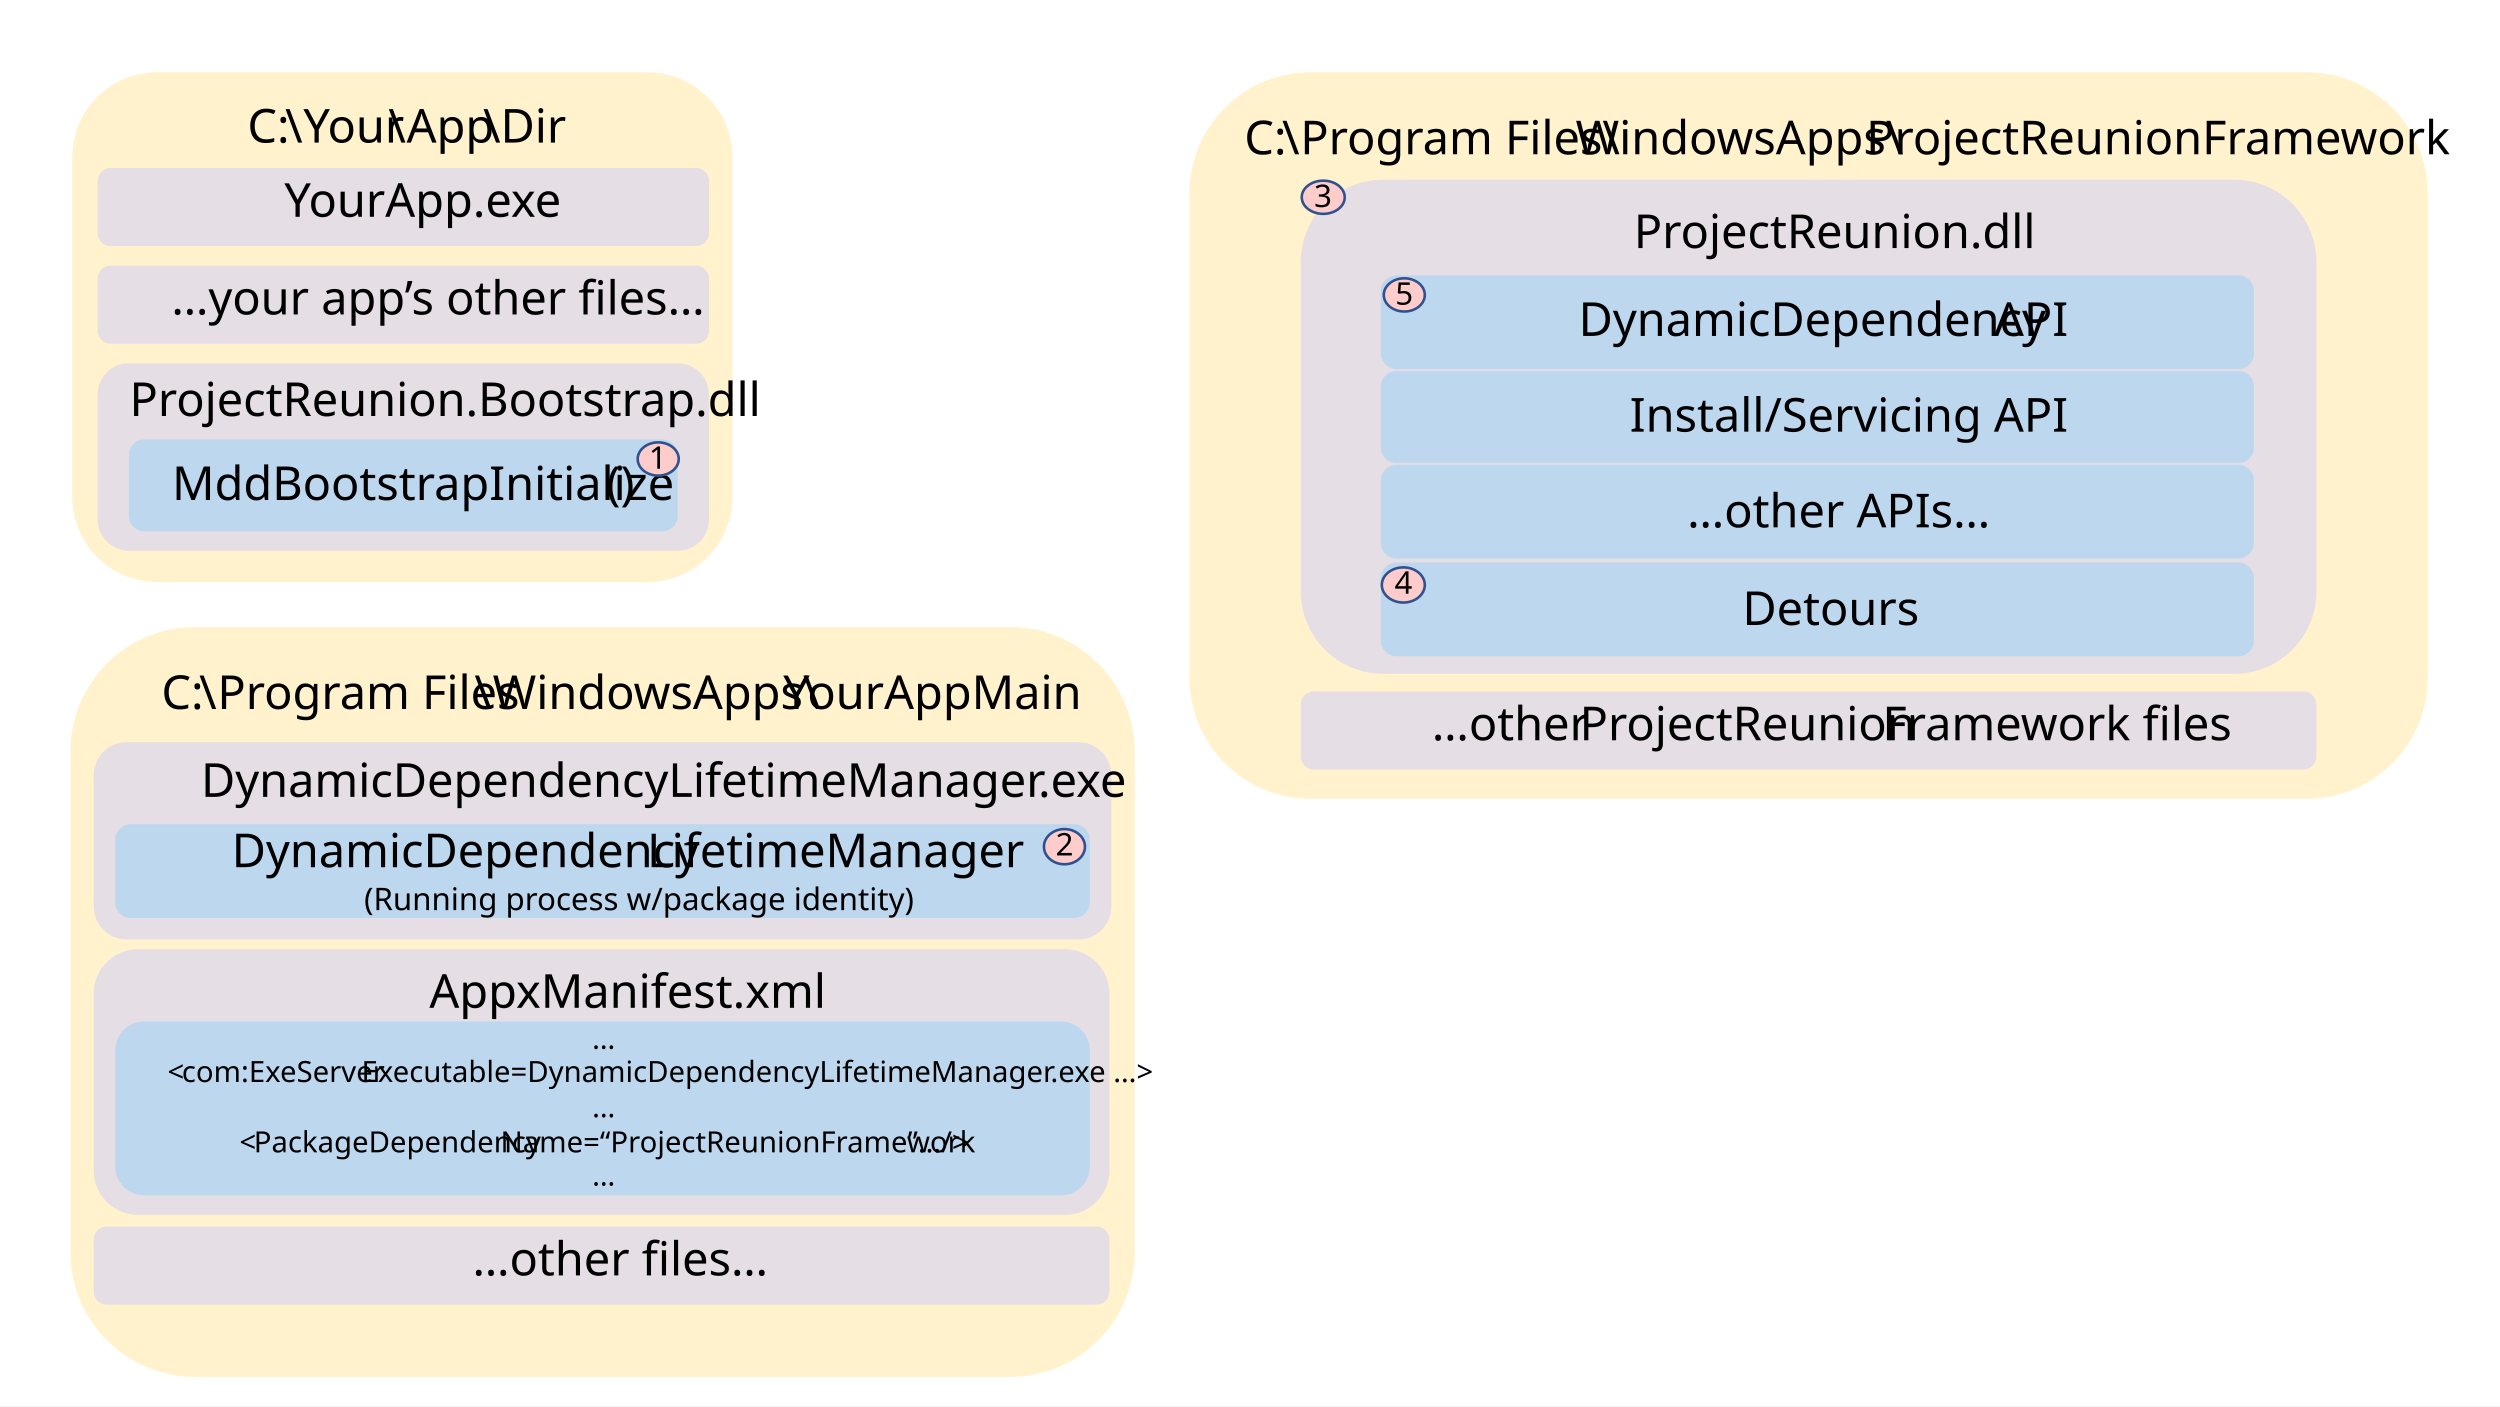
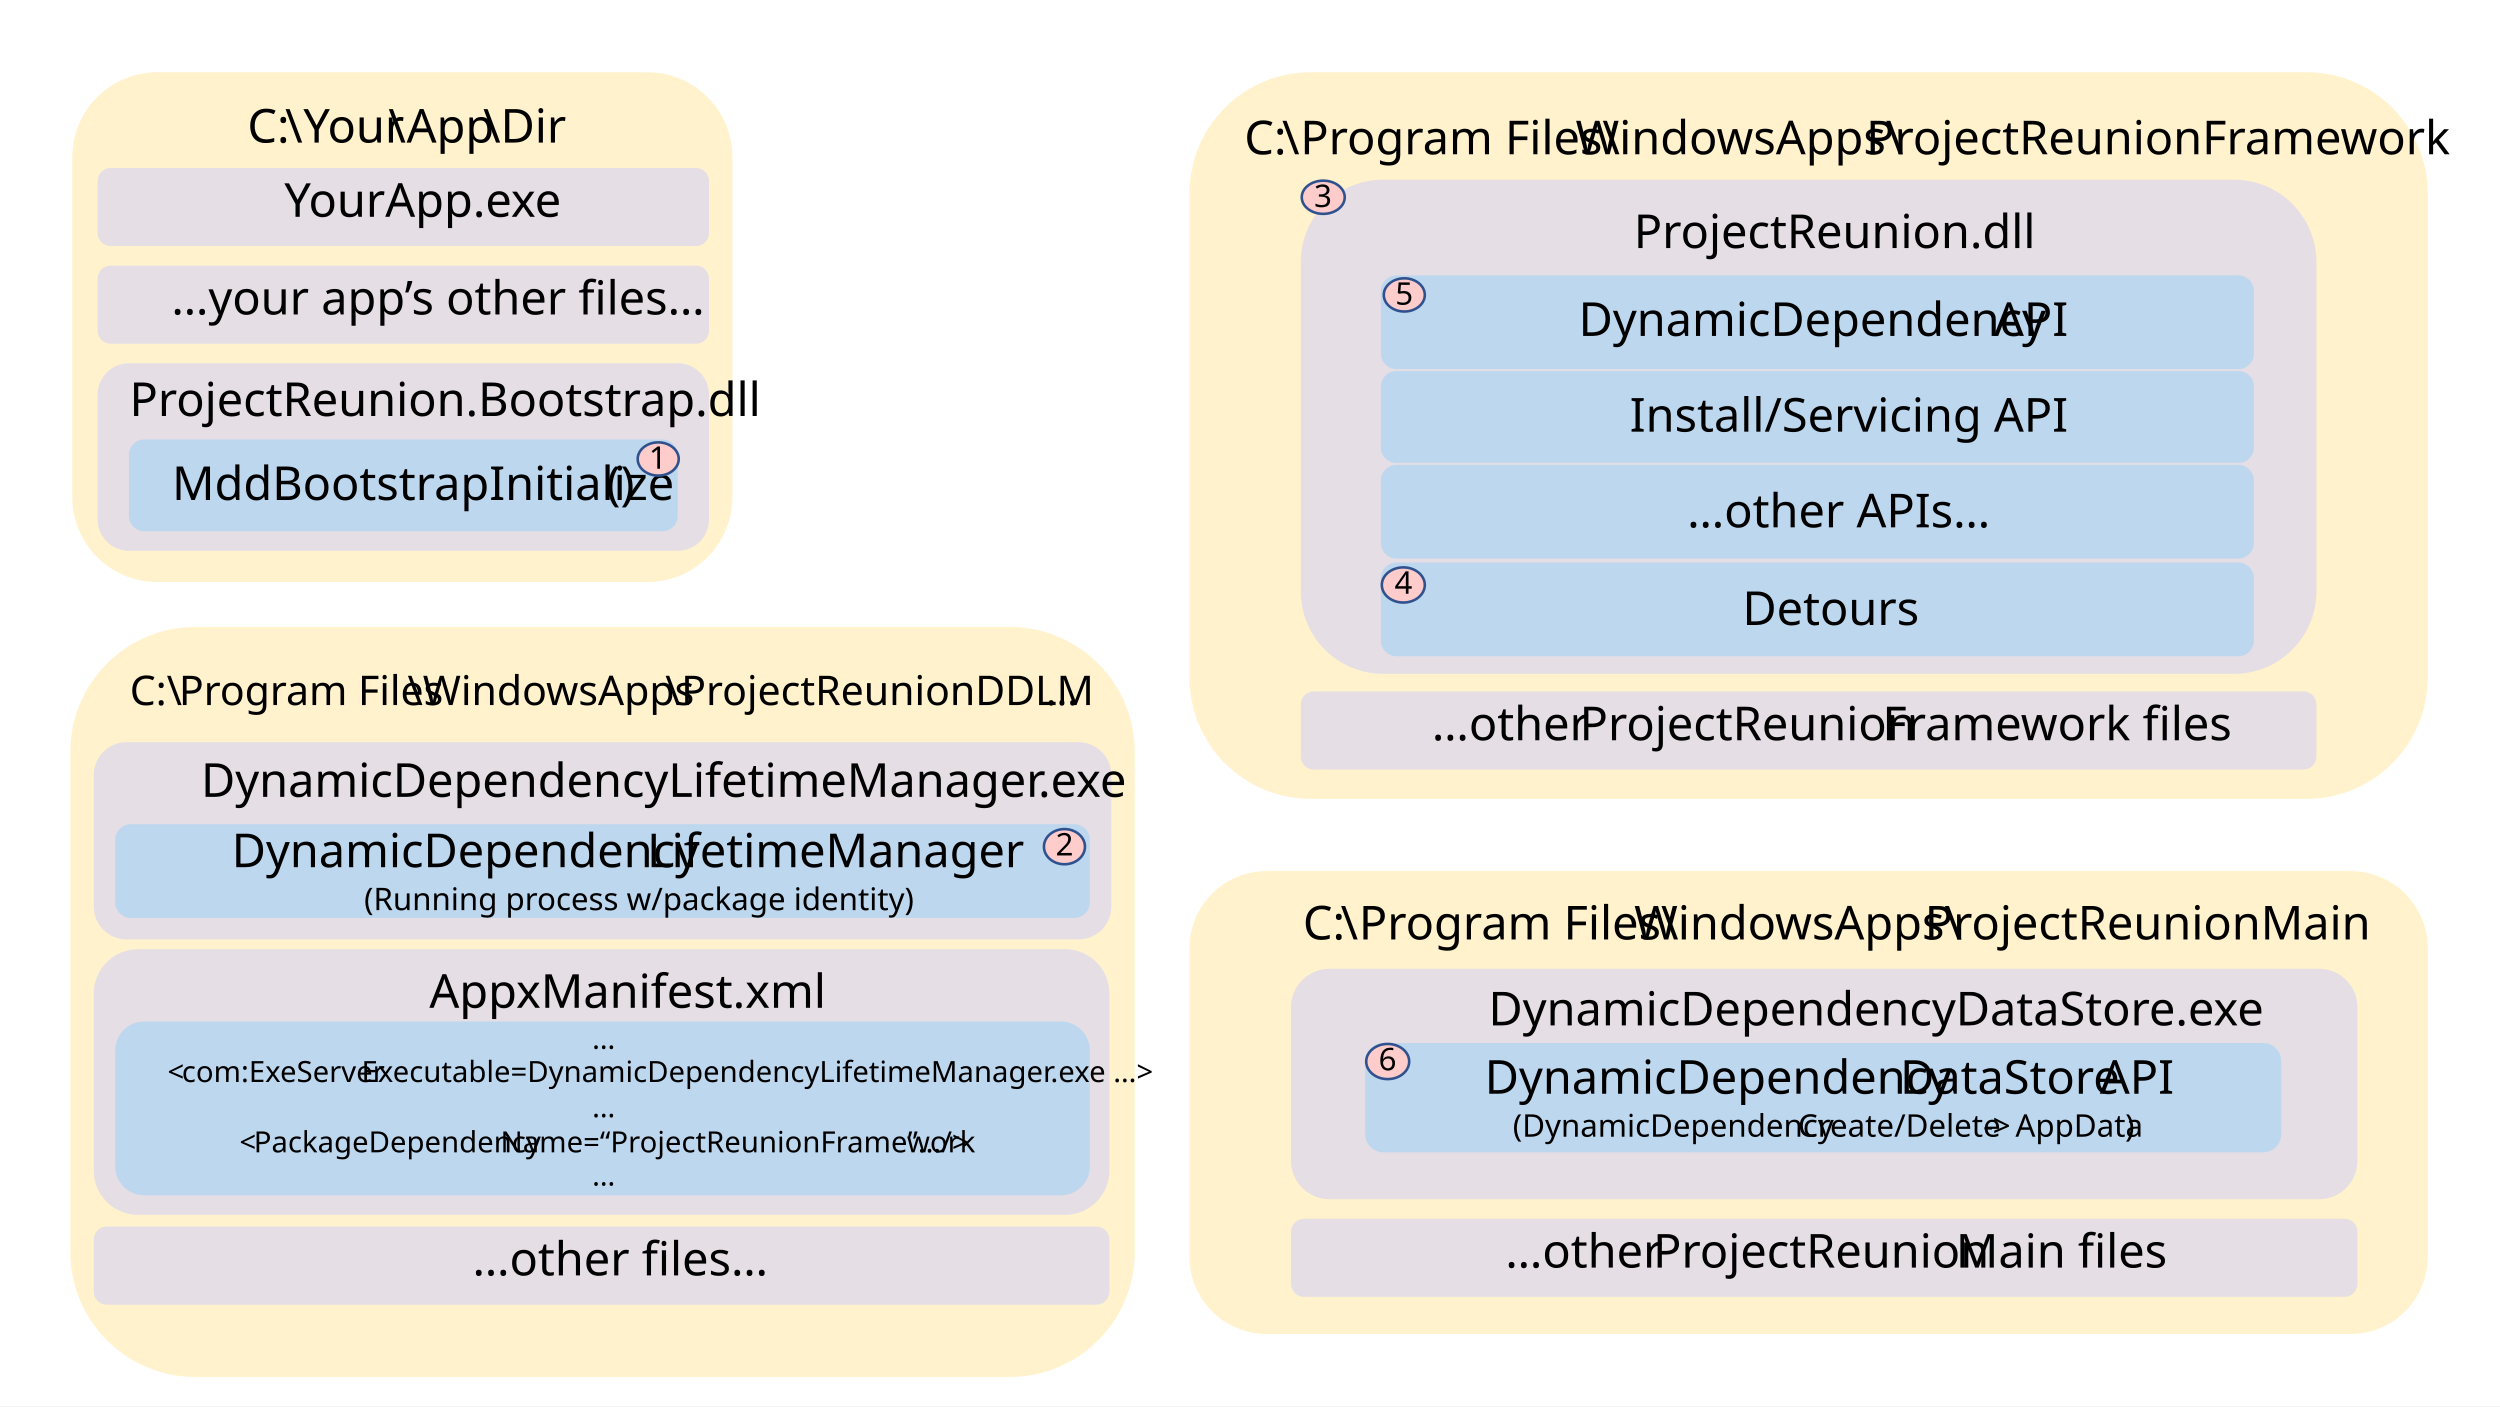
<svg xmlns="http://www.w3.org/2000/svg" width="1280" height="720" overflow="hidden">
  <defs>
    <clipPath id="clip0">
-       <path d="M0 0 1280 0 1280 720 0 720Z" fill-rule="evenodd" clip-rule="evenodd" />
+       <rect x="0" y="0" width="1280" height="720" />
    </clipPath>
  </defs>
  <g clip-path="url(#clip0)">
    <rect x="0" y="0" width="1280" height="720" fill="#FFFFFF" />
    <path d="M609 99.001C609 64.759 636.759 37 671.001 37L1181 37C1215.24 37 1243 64.759 1243 99.001L1243 346.999C1243 381.241 1215.24 409 1181 409L671.001 409C636.759 409 609 381.241 609 346.999Z" fill="#FFE699" fill-rule="evenodd" fill-opacity="0.498" />
-     <text font-family="Calibri,Calibri_MSFontService,sans-serif" font-weight="400" font-size="24" transform="translate(637.08 79)">C:<tspan x="19.333" y="0">\</tspan>
-       <tspan x="28.667" y="0">Program Files</tspan>\<tspan x="169.62" y="0">WindowsApps</tspan>\<tspan x="318.36" y="0">ProjectReunionFramework</tspan>
+     <text font-family="Calibri,Calibri_MSFontService,sans-serif" font-weight="400" font-size="24" transform="translate(637.08 79)">C:<tspan font-size="24" x="19.333" y="0">\</tspan>
+       <tspan font-size="24" x="28.667" y="0">Program Files</tspan>\<tspan font-size="24" x="169.62" y="0">WindowsApps</tspan>\<tspan font-size="24" x="318.36" y="0">ProjectReunionFramework</tspan>
    </text>
    <path d="M37 80.501C37 56.476 56.476 37 80.501 37L331.499 37C355.524 37 375 56.476 375 80.501L375 254.499C375 278.524 355.524 298 331.499 298L80.501 298C56.476 298 37 278.524 37 254.499Z" fill="#FFE699" fill-rule="evenodd" fill-opacity="0.498" />
-     <text font-family="Calibri,Calibri_MSFontService,sans-serif" font-weight="400" font-size="24" transform="translate(126.653 73)">C:<tspan x="19.333" y="0">\</tspan>
-       <tspan x="28.667" y="0">Your</tspan>
-       <tspan x="72.207" y="0">\</tspan>
-       <tspan x="81.54" y="0">App</tspan>
-       <tspan x="120.707" y="0">\</tspan>Dir</text>
+     <text font-family="Calibri,Calibri_MSFontService,sans-serif" font-weight="400" font-size="24" transform="translate(126.653 73)">C:<tspan font-size="24" x="19.333" y="0">\</tspan>
+       <tspan font-size="24" x="28.667" y="0">Your</tspan>
+       <tspan font-size="24" x="72.207" y="0">\</tspan>
+       <tspan font-size="24" x="81.54" y="0">App</tspan>
+       <tspan font-size="24" x="120.707" y="0">\</tspan>Dir</text>
    <path d="M50 202C50 193.164 57.163 186 66 186L347 186C355.836 186 363 193.164 363 202L363 266C363 274.836 355.836 282 347 282L66 282C57.163 282 50 274.836 50 266Z" fill="#CCCCFF" fill-rule="evenodd" fill-opacity="0.498" />
    <text font-family="Calibri,Calibri_MSFontService,sans-serif" font-weight="400" font-size="24" transform="translate(66.3087 213)">ProjectReunion.Bootstrap.dll</text>
    <path d="M66 232.834C66 228.507 69.507 225 73.834 225L339.166 225C343.493 225 347 228.507 347 232.834L347 264.166C347 268.493 343.493 272 339.166 272L73.834 272C69.507 272 66 268.493 66 264.166Z" fill="#BDD7EE" fill-rule="evenodd" />
-     <text font-family="Calibri,Calibri_MSFontService,sans-serif" font-weight="400" font-size="24" transform="translate(88.092 256)">MddBootstrapInitialize<tspan x="222.367" y="0">()</tspan>
+     <text font-family="Calibri,Calibri_MSFontService,sans-serif" font-weight="400" font-size="24" transform="translate(88.092 256)">MddBootstrapInitialize<tspan font-size="24" x="222.367" y="0">()</tspan>
    </text>
    <path d="M666 134.168C666 110.879 684.879 92 708.168 92L1143.83 92C1167.12 92 1186 110.879 1186 134.168L1186 302.832C1186 326.121 1167.12 345 1143.83 345L708.168 345C684.879 345 666 326.121 666 302.832Z" fill="#CCCCFF" fill-rule="evenodd" fill-opacity="0.498" />
    <text font-family="Calibri,Calibri_MSFontService,sans-serif" font-weight="400" font-size="24" transform="translate(836.51 127)">ProjectReunion.dll</text>
    <path d="M707 149C707 144.582 710.582 141 715 141L1146 141C1150.42 141 1154 144.582 1154 149L1154 181C1154 185.418 1150.42 189 1146 189L715 189C710.582 189 707 185.418 707 181Z" fill="#BDD7EE" fill-rule="evenodd" />
-     <text font-family="Calibri,Calibri_MSFontService,sans-serif" font-weight="400" font-size="24" transform="translate(808.242 172)">DynamicDependency<tspan x="212.667" y="0">API</tspan>
+     <text font-family="Calibri,Calibri_MSFontService,sans-serif" font-weight="400" font-size="24" transform="translate(808.242 172)">DynamicDependency<tspan font-size="24" x="212.667" y="0">API</tspan>
    </text>
    <path d="M707 197.833C707 193.507 710.507 190 714.833 190L1146.17 190C1150.49 190 1154 193.507 1154 197.833L1154 229.167C1154 233.493 1150.49 237 1146.17 237L714.833 237C710.507 237 707 233.493 707 229.167Z" fill="#BDD7EE" fill-rule="evenodd" />
    <text font-family="Calibri,Calibri_MSFontService,sans-serif" font-weight="400" font-size="24" transform="translate(834.412 221)">Install/Servicing API</text>
    <path d="M707 246C707 241.582 710.582 238 715 238L1146 238C1150.42 238 1154 241.582 1154 246L1154 278C1154 282.418 1150.42 286 1146 286L715 286C710.582 286 707 282.418 707 278Z" fill="#BDD7EE" fill-rule="evenodd" />
    <text font-family="Calibri,Calibri_MSFontService,sans-serif" font-weight="400" font-size="24" transform="translate(863.826 270)">…other APIs…</text>
    <path d="M50 92.667C50 88.985 52.985 86 56.667 86L356.333 86C360.015 86 363 88.985 363 92.667L363 119.333C363 123.015 360.015 126 356.333 126L56.667 126C52.985 126 50 123.015 50 119.333Z" fill="#CCCCFF" fill-rule="evenodd" fill-opacity="0.498" />
    <text font-family="Calibri,Calibri_MSFontService,sans-serif" font-weight="400" font-size="24" transform="translate(145.585 111)">YourApp.exe</text>
    <path d="M50 142.667C50 138.985 52.985 136 56.667 136L356.333 136C360.015 136 363 138.985 363 142.667L363 169.333C363 173.015 360.015 176 356.333 176L56.667 176C52.985 176 50 173.015 50 169.333Z" fill="#CCCCFF" fill-rule="evenodd" fill-opacity="0.498" />
    <text font-family="Calibri,Calibri_MSFontService,sans-serif" font-weight="400" font-size="24" transform="translate(87.7321 161)">…your app’s other files…</text>
-     <path d="M36 385.001C36 349.654 64.654 321 100.001 321L516.999 321C552.346 321 581 349.654 581 385.001L581 640.999C581 676.346 552.346 705 516.999 705L100.001 705C64.654 705 36 676.346 36 640.999Z" fill="#FFE699" fill-rule="evenodd" fill-opacity="0.498" />
-     <text font-family="Calibri,Calibri_MSFontService,sans-serif" font-weight="400" font-size="24" transform="translate(82.634 363)">C:<tspan x="19.333" y="0">\</tspan>
-       <tspan x="28.667" y="0">Program Files</tspan>
-       <tspan x="160.287" y="0">\</tspan>
-       <tspan x="169.62" y="0">WindowsApps</tspan>\<tspan x="318.36" y="0">YourAppMain</tspan>
+     <path d="M609 485.501C609 463.685 626.685 446 648.501 446L1203.5 446C1225.31 446 1243 463.685 1243 485.501L1243 643.499C1243 665.315 1225.31 683 1203.5 683L648.501 683C626.685 683 609 665.315 609 643.499Z" fill="#FFE699" fill-rule="evenodd" fill-opacity="0.498" />
+     <text font-family="Calibri,Calibri_MSFontService,sans-serif" font-weight="400" font-size="24" transform="translate(667.08 481)">C:<tspan font-size="24" x="19.333" y="0">\</tspan>
+       <tspan font-size="24" x="28.667" y="0">Program Files</tspan>\<tspan font-size="24" x="169.62" y="0">WindowsApps</tspan>\<tspan font-size="24" x="318.36" y="0">ProjectReunionMain</tspan>
    </text>
-     <path d="M48 396.833C48 387.537 55.537 380 64.833 380L552.167 380C561.463 380 569 387.537 569 396.833L569 464.167C569 473.463 561.463 481 552.167 481L64.833 481C55.537 481 48 473.463 48 464.167Z" fill="#CCCCFF" fill-rule="evenodd" fill-opacity="0.498" />
-     <text font-family="Calibri,Calibri_MSFontService,sans-serif" font-weight="400" font-size="24" transform="translate(102.917 408)">DynamicDependencyLifetimeManager.exe</text>
-     <path d="M59 430C59 425.582 62.582 422 67 422L550 422C554.418 422 558 425.582 558 430L558 462C558 466.418 554.418 470 550 470L67 470C62.582 470 59 466.418 59 462Z" fill="#BDD7EE" fill-rule="evenodd" />
-     <text font-family="Calibri,Calibri_MSFontService,sans-serif" font-weight="400" font-size="24" transform="translate(118.63 444)">DynamicDependency<tspan x="212.667" y="0">LifetimeManager</tspan>
-       <tspan font-size="16" x="67.773" y="22">(Running process w/package identity)</tspan>
+     <path d="M661 515.667C661 504.805 669.805 496 680.667 496L1187.33 496C1198.19 496 1207 504.805 1207 515.667L1207 594.333C1207 605.195 1198.19 614 1187.33 614L680.667 614C669.805 614 661 605.195 661 594.333Z" fill="#CCCCFF" fill-rule="evenodd" fill-opacity="0.498" />
+     <text font-family="Calibri,Calibri_MSFontService,sans-serif" font-weight="400" font-size="24" transform="translate(762.086 525)">DynamicDependencyDataStore.exe</text>
+     <path d="M699 543.333C699 538.179 703.179 534 708.333 534L1158.67 534C1163.82 534 1168 538.179 1168 543.333L1168 580.667C1168 585.821 1163.82 590 1158.67 590L708.333 590C703.179 590 699 585.821 699 580.667Z" fill="#BDD7EE" fill-rule="evenodd" />
+     <text font-family="Calibri,Calibri_MSFontService,sans-serif" font-weight="400" font-size="24" transform="translate(760.172 560)">DynamicDependency<tspan font-size="24" x="212.667" y="0">DataStore</tspan>
+       <tspan font-size="24" x="314.94" y="0">API</tspan>
+       <tspan font-size="16" x="14.367" y="22">(</tspan>
+       <tspan font-size="16" x="19.2" y="22">DynamicDependency</tspan>
+       <tspan font-size="16" x="160.367" y="22">Create/Delete </tspan>
+       <tspan font-size="16" x="255.24" y="22">-</tspan>
+       <tspan font-size="16" x="260.073" y="22">&gt; </tspan>
+       <tspan font-size="16" x="271.74" y="22">AppData</tspan>
+       <tspan font-size="16" x="327.9" y="22">)</tspan>
    </text>
-     <path d="M48 508.667C48 496.148 58.148 486 70.667 486L545.333 486C557.852 486 568 496.148 568 508.667L568 599.333C568 611.852 557.852 622 545.333 622L70.667 622C58.148 622 48 611.852 48 599.333Z" fill="#CCCCFF" fill-rule="evenodd" fill-opacity="0.498" />
-     <text font-family="Calibri,Calibri_MSFontService,sans-serif" font-weight="400" font-size="24" transform="translate(219.829 516)">AppxManifest.xml</text>
    <path d="M666 360.667C666 356.985 668.985 354 672.667 354L1179.33 354C1183.02 354 1186 356.985 1186 360.667L1186 387.333C1186 391.015 1183.02 394 1179.33 394L672.667 394C668.985 394 666 391.015 666 387.333Z" fill="#CCCCFF" fill-rule="evenodd" fill-opacity="0.498" />
-     <text font-family="Calibri,Calibri_MSFontService,sans-serif" font-weight="400" font-size="24" transform="translate(733.094 379)">…other <tspan x="75.667" y="0">ProjectReunion</tspan>
-       <tspan x="230.693" y="0">Framework files</tspan>
+     <text font-family="Calibri,Calibri_MSFontService,sans-serif" font-weight="400" font-size="24" transform="translate(733.094 379)">…other <tspan font-size="24" x="75.667" y="0">ProjectReunion</tspan>
+       <tspan font-size="24" x="230.693" y="0">Framework files</tspan>
+     </text>
+     <path d="M661 630.667C661 626.985 663.985 624 667.667 624L1200.33 624C1204.02 624 1207 626.985 1207 630.667L1207 657.333C1207 661.015 1204.02 664 1200.33 664L667.667 664C663.985 664 661 661.015 661 657.333Z" fill="#CCCCFF" fill-rule="evenodd" fill-opacity="0.498" />
+     <text font-family="Calibri,Calibri_MSFontService,sans-serif" font-weight="400" font-size="24" transform="translate(770.712 649)">…other <tspan font-size="24" x="75.667" y="0">ProjectReunion</tspan>
+       <tspan font-size="24" x="230.693" y="0">Main files</tspan>
    </text>
    <path d="M707 296C707 291.582 710.582 288 715 288L1146 288C1150.42 288 1154 291.582 1154 296L1154 328C1154 332.418 1150.42 336 1146 336L715 336C710.582 336 707 332.418 707 328Z" fill="#BDD7EE" fill-rule="evenodd" />
    <text font-family="Calibri,Calibri_MSFontService,sans-serif" font-weight="400" font-size="24" transform="translate(892.129 320)">Detours</text>
    <path d="M326.5 235C326.5 230.306 331.201 226.5 337 226.5 342.799 226.5 347.5 230.306 347.5 235 347.5 239.694 342.799 243.5 337 243.5 331.201 243.5 326.5 239.694 326.5 235Z" stroke="#2F528F" stroke-width="1.333" stroke-miterlimit="8" fill="#FFCCCC" fill-rule="evenodd" />
    <text font-family="Calibri,Calibri_MSFontService,sans-serif" font-weight="400" font-size="16" transform="translate(332.231 240)">1</text>
-     <path d="M534.5 433.5C534.5 428.53 539.201 424.5 545 424.5 550.799 424.5 555.5 428.53 555.5 433.5 555.5 438.471 550.799 442.5 545 442.5 539.201 442.5 534.5 438.471 534.5 433.5Z" stroke="#2F528F" stroke-width="1.333" stroke-miterlimit="8" fill="#FFCCCC" fill-rule="evenodd" />
-     <text font-family="Calibri,Calibri_MSFontService,sans-serif" font-weight="400" font-size="16" transform="translate(540.468 438)">2</text>
    <path d="M666.5 101C666.5 96.306 671.425 92.5 677.5 92.5 683.575 92.5 688.5 96.306 688.5 101 688.5 105.694 683.575 109.5 677.5 109.5 671.425 109.5 666.5 105.694 666.5 101Z" stroke="#2F528F" stroke-width="1.333" stroke-miterlimit="8" fill="#FFCCCC" fill-rule="evenodd" />
    <text font-family="Calibri,Calibri_MSFontService,sans-serif" font-weight="400" font-size="16" transform="translate(672.799 106)">3</text>
    <path d="M707.5 299.5C707.5 294.53 712.425 290.5 718.5 290.5 724.575 290.5 729.5 294.53 729.5 299.5 729.5 304.471 724.575 308.5 718.5 308.5 712.425 308.5 707.5 304.471 707.5 299.5Z" stroke="#2F528F" stroke-width="1.333" stroke-miterlimit="8" fill="#FFCCCC" fill-rule="evenodd" />
    <text font-family="Calibri,Calibri_MSFontService,sans-serif" font-weight="400" font-size="16" transform="translate(713.981 304)">4</text>
    <path d="M708.5 151C708.5 146.306 713.201 142.5 719 142.5 724.799 142.5 729.5 146.306 729.5 151 729.5 155.694 724.799 159.5 719 159.5 713.201 159.5 708.5 155.694 708.5 151Z" stroke="#2F528F" stroke-width="1.333" stroke-miterlimit="8" fill="#FFCCCC" fill-rule="evenodd" />
    <text font-family="Calibri,Calibri_MSFontService,sans-serif" font-weight="400" font-size="16" transform="translate(714.372 156)">5</text>
+     <path d="M699.5 543.5C699.5 538.529 704.425 534.5 710.5 534.5 716.575 534.5 721.5 538.529 721.5 543.5 721.5 548.471 716.575 552.5 710.5 552.5 704.425 552.5 699.5 548.471 699.5 543.5Z" stroke="#2F528F" stroke-width="1.333" stroke-miterlimit="8" fill="#FFCCCC" fill-rule="evenodd" />
+     <text font-family="Calibri,Calibri_MSFontService,sans-serif" font-weight="400" font-size="16" transform="translate(705.841 548)">6</text>
+     <path d="M36 385.001C36 349.654 64.654 321 100.001 321L516.999 321C552.346 321 581 349.654 581 385.001L581 640.999C581 676.346 552.346 705 516.999 705L100.001 705C64.654 705 36 676.346 36 640.999Z" fill="#FFE699" fill-rule="evenodd" fill-opacity="0.498" />
+     <text font-family="Calibri,Calibri_MSFontService,sans-serif" font-weight="400" font-size="21" transform="translate(66.4439 361)">C:\<tspan font-size="21" x="25.167" y="0">Program Files</tspan>
+       <tspan font-size="21" x="142.213" y="0">\</tspan>WindowsApps<tspan font-size="21" x="274.167" y="0">\</tspan>
+       <tspan font-size="21" x="282.333" y="0">ProjectReunionDDLM</tspan>
+       <tspan font-size="21" x="468.947" y="0">…</tspan>
+     </text>
+     <path d="M48 396.833C48 387.537 55.537 380 64.833 380L552.167 380C561.463 380 569 387.537 569 396.833L569 464.167C569 473.463 561.463 481 552.167 481L64.833 481C55.537 481 48 473.463 48 464.167Z" fill="#CCCCFF" fill-rule="evenodd" fill-opacity="0.498" />
+     <text font-family="Calibri,Calibri_MSFontService,sans-serif" font-weight="400" font-size="24" transform="translate(102.917 408)">DynamicDependencyLifetimeManager.exe</text>
+     <path d="M59 430C59 425.582 62.582 422 67 422L550 422C554.418 422 558 425.582 558 430L558 462C558 466.418 554.418 470 550 470L67 470C62.582 470 59 466.418 59 462Z" fill="#BDD7EE" fill-rule="evenodd" />
+     <text font-family="Calibri,Calibri_MSFontService,sans-serif" font-weight="400" font-size="24" transform="translate(118.63 444)">DynamicDependency<tspan font-size="24" x="212.667" y="0">LifetimeManager</tspan>
+       <tspan font-size="16" x="67.773" y="22">(Running process w/package identity)</tspan>
+     </text>
+     <path d="M48 508.667C48 496.148 58.148 486 70.667 486L545.333 486C557.852 486 568 496.148 568 508.667L568 599.333C568 611.852 557.852 622 545.333 622L70.667 622C58.148 622 48 611.852 48 599.333Z" fill="#CCCCFF" fill-rule="evenodd" fill-opacity="0.498" />
+     <text font-family="Calibri,Calibri_MSFontService,sans-serif" font-weight="400" font-size="24" transform="translate(219.829 516)">AppxManifest.xml</text>
+     <path d="M534.5 433.5C534.5 428.53 539.201 424.5 545 424.5 550.799 424.5 555.5 428.53 555.5 433.5 555.5 438.471 550.799 442.5 545 442.5 539.201 442.5 534.5 438.471 534.5 433.5Z" stroke="#2F528F" stroke-width="1.333" stroke-miterlimit="8" fill="#FFCCCC" fill-rule="evenodd" />
+     <text font-family="Calibri,Calibri_MSFontService,sans-serif" font-weight="400" font-size="16" transform="translate(540.468 438)">2</text>
    <path d="M48 634.667C48 630.985 50.985 628 54.667 628L561.333 628C565.015 628 568 630.985 568 634.667L568 661.333C568 665.015 565.015 668 561.333 668L54.667 668C50.985 668 48 665.015 48 661.333Z" fill="#CCCCFF" fill-rule="evenodd" fill-opacity="0.498" />
    <text font-family="Calibri,Calibri_MSFontService,sans-serif" font-weight="400" font-size="24" transform="translate(241.906 653)">…other files…</text>
    <path d="M59 537.834C59 529.641 65.641 523 73.834 523L543.166 523C551.359 523 558 529.641 558 537.834L558 597.166C558 605.359 551.359 612 543.166 612L73.834 612C65.641 612 59 605.359 59 597.166Z" fill="#BDD7EE" fill-rule="evenodd" />
-     <text font-family="Calibri,Calibri_MSFontService,sans-serif" font-weight="400" font-size="15" transform="translate(303.164 537)">…<tspan x="-217.413" y="17">&lt;</tspan>
-       <tspan x="-210.08" y="17">com:ExeServer</tspan>
-       <tspan x="-118.08" y="17">Executable=DynamicDependencyLifetimeManager.exe …&gt;</tspan>
-       <tspan x="0" y="35">…</tspan>
-       <tspan x="-180.58" y="53">&lt;</tspan>
-       <tspan x="-173.247" y="53">PackageDependency</tspan>
-       <tspan x="-46.913" y="53">Name=“</tspan>ProjectReunionFramework<tspan x="161.42" y="53">”…/&gt;</tspan>
-       <tspan x="0" y="70">…</tspan>
+     <text font-family="Calibri,Calibri_MSFontService,sans-serif" font-weight="400" font-size="15" transform="translate(303.164 537)">…<tspan font-size="15" x="-217.413" y="17">&lt;</tspan>
+       <tspan font-size="15" x="-210.08" y="17">com:ExeServer</tspan>
+       <tspan font-size="15" x="-118.08" y="17">Executable=DynamicDependencyLifetimeManager.exe …&gt;</tspan>
+       <tspan font-size="15" x="0" y="35">…</tspan>
+       <tspan font-size="15" x="-180.58" y="53">&lt;</tspan>
+       <tspan font-size="15" x="-173.247" y="53">PackageDependency</tspan>
+       <tspan font-size="15" x="-46.913" y="53">Name=“</tspan>ProjectReunionFramework<tspan font-size="15" x="161.42" y="53">”…/&gt;</tspan>
+       <tspan font-size="15" x="0" y="70">…</tspan>
    </text>
  </g>
</svg>
